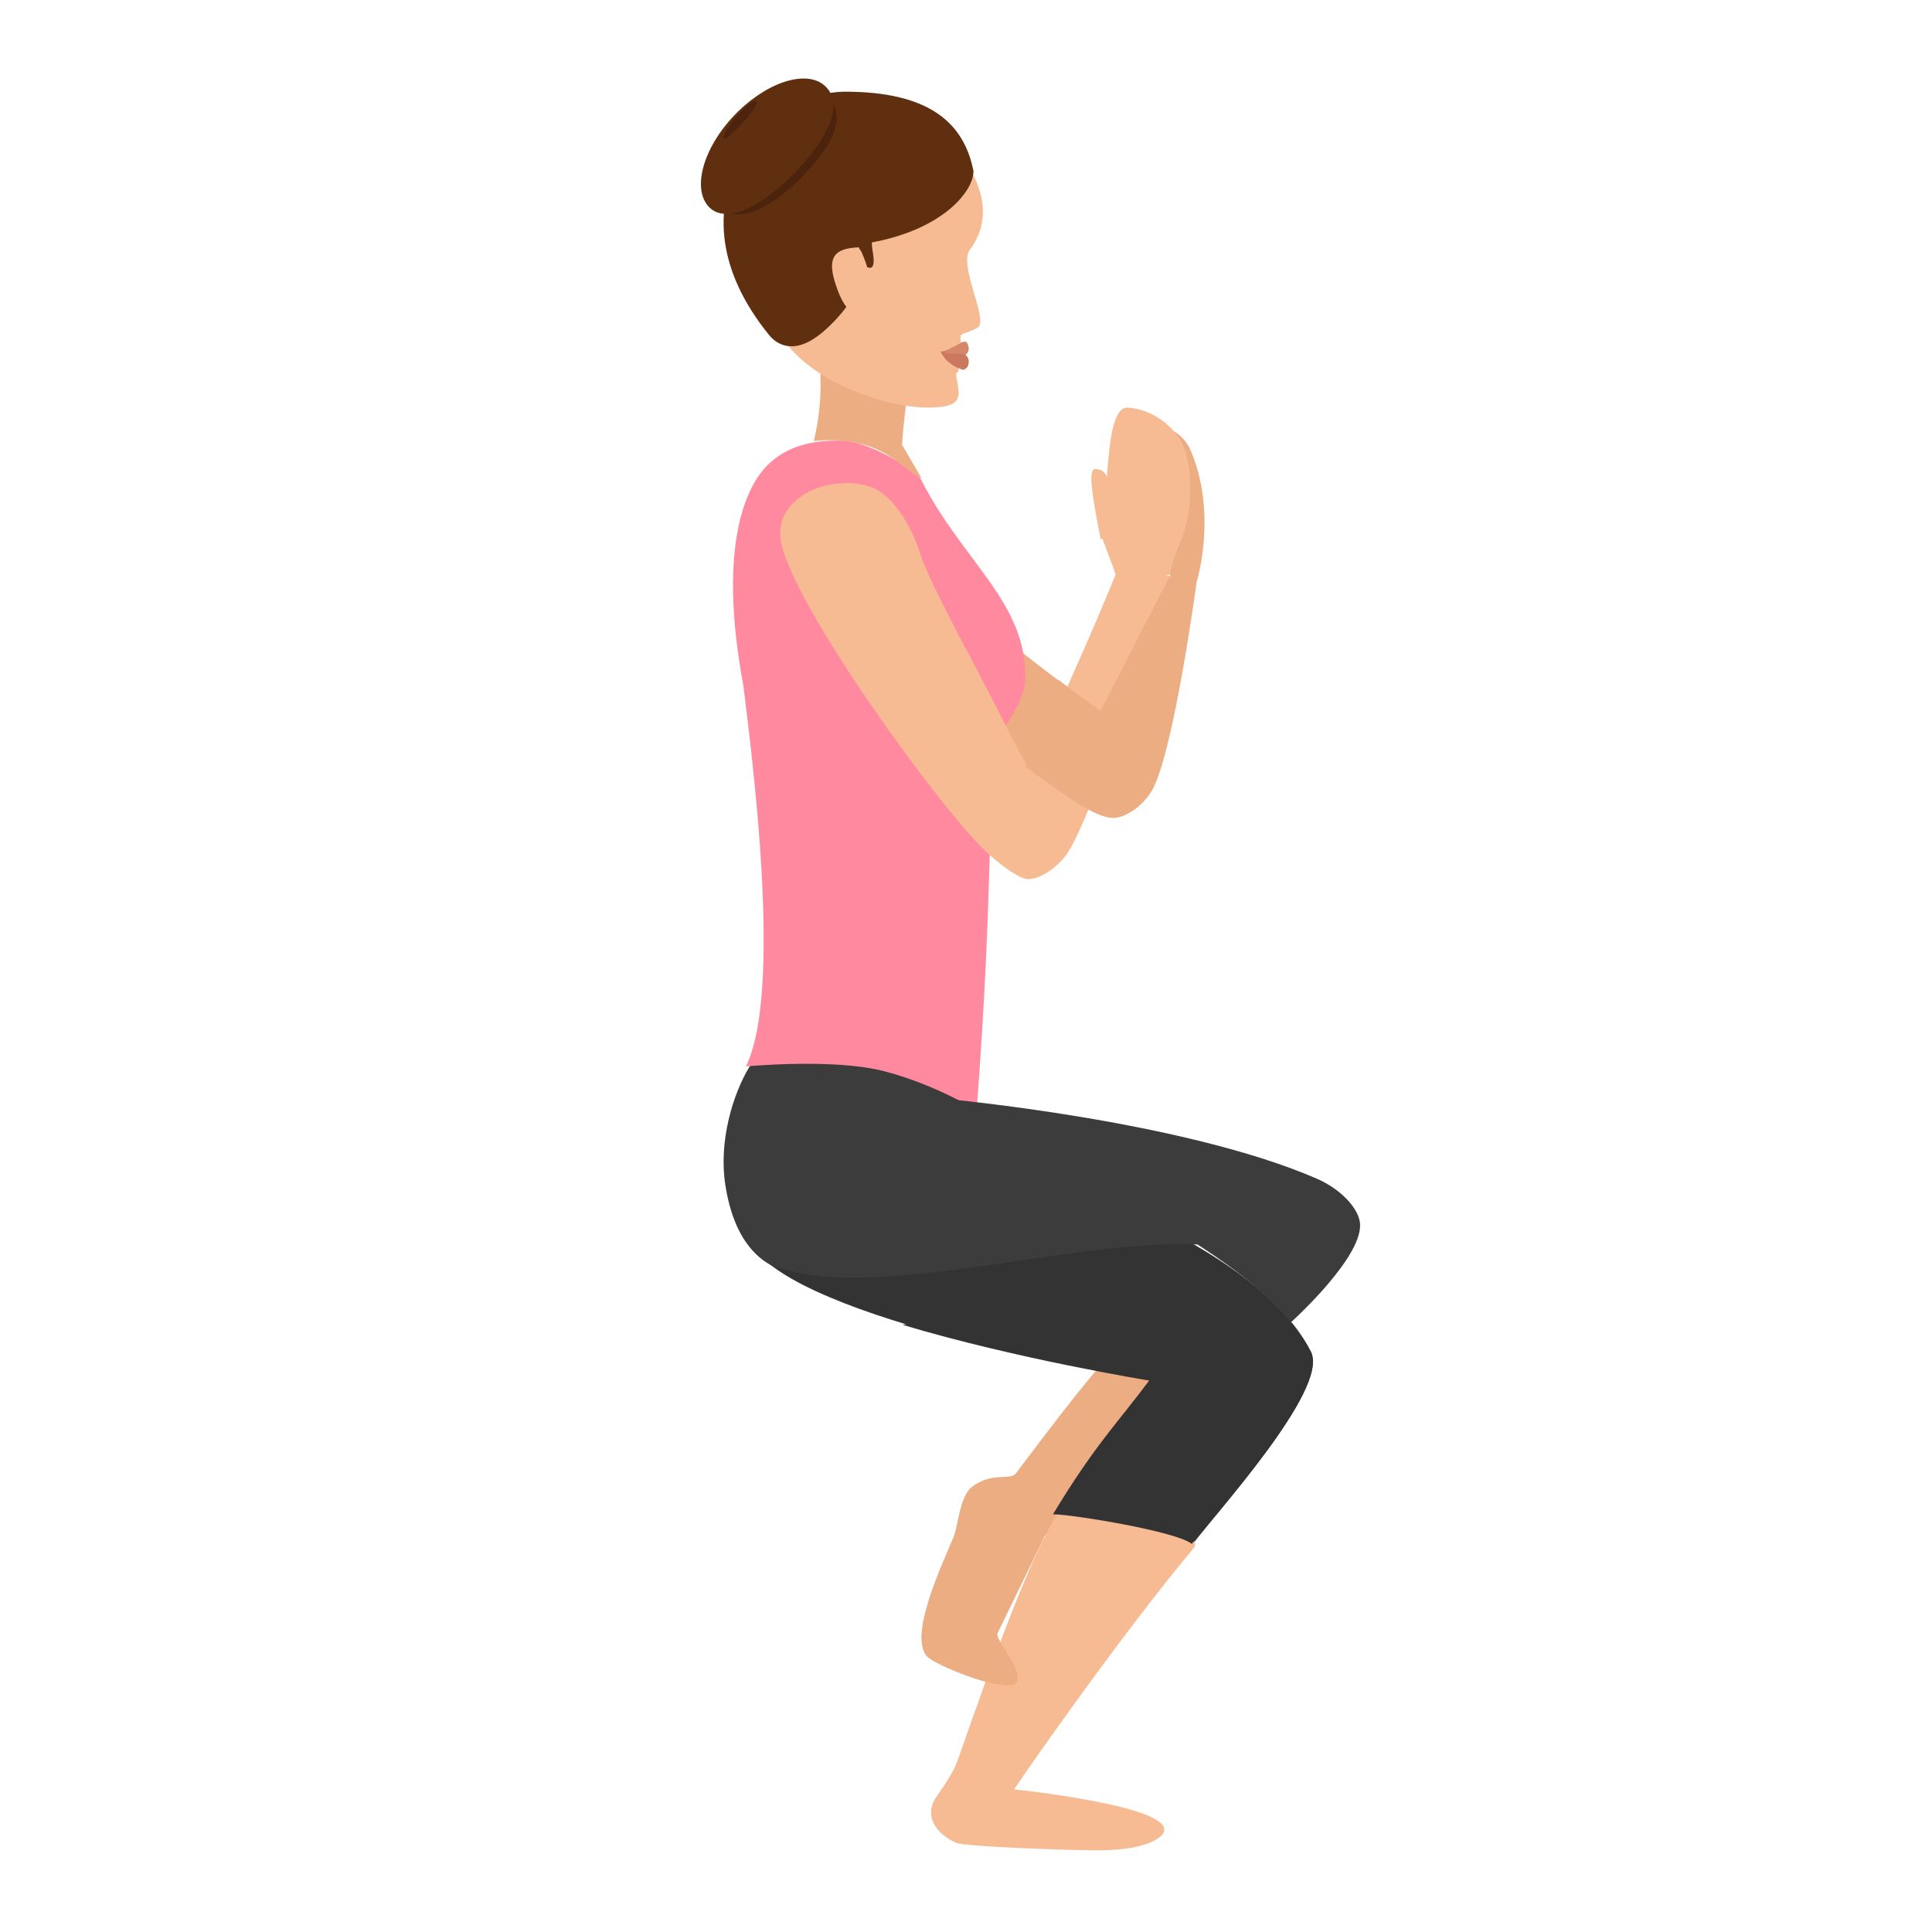
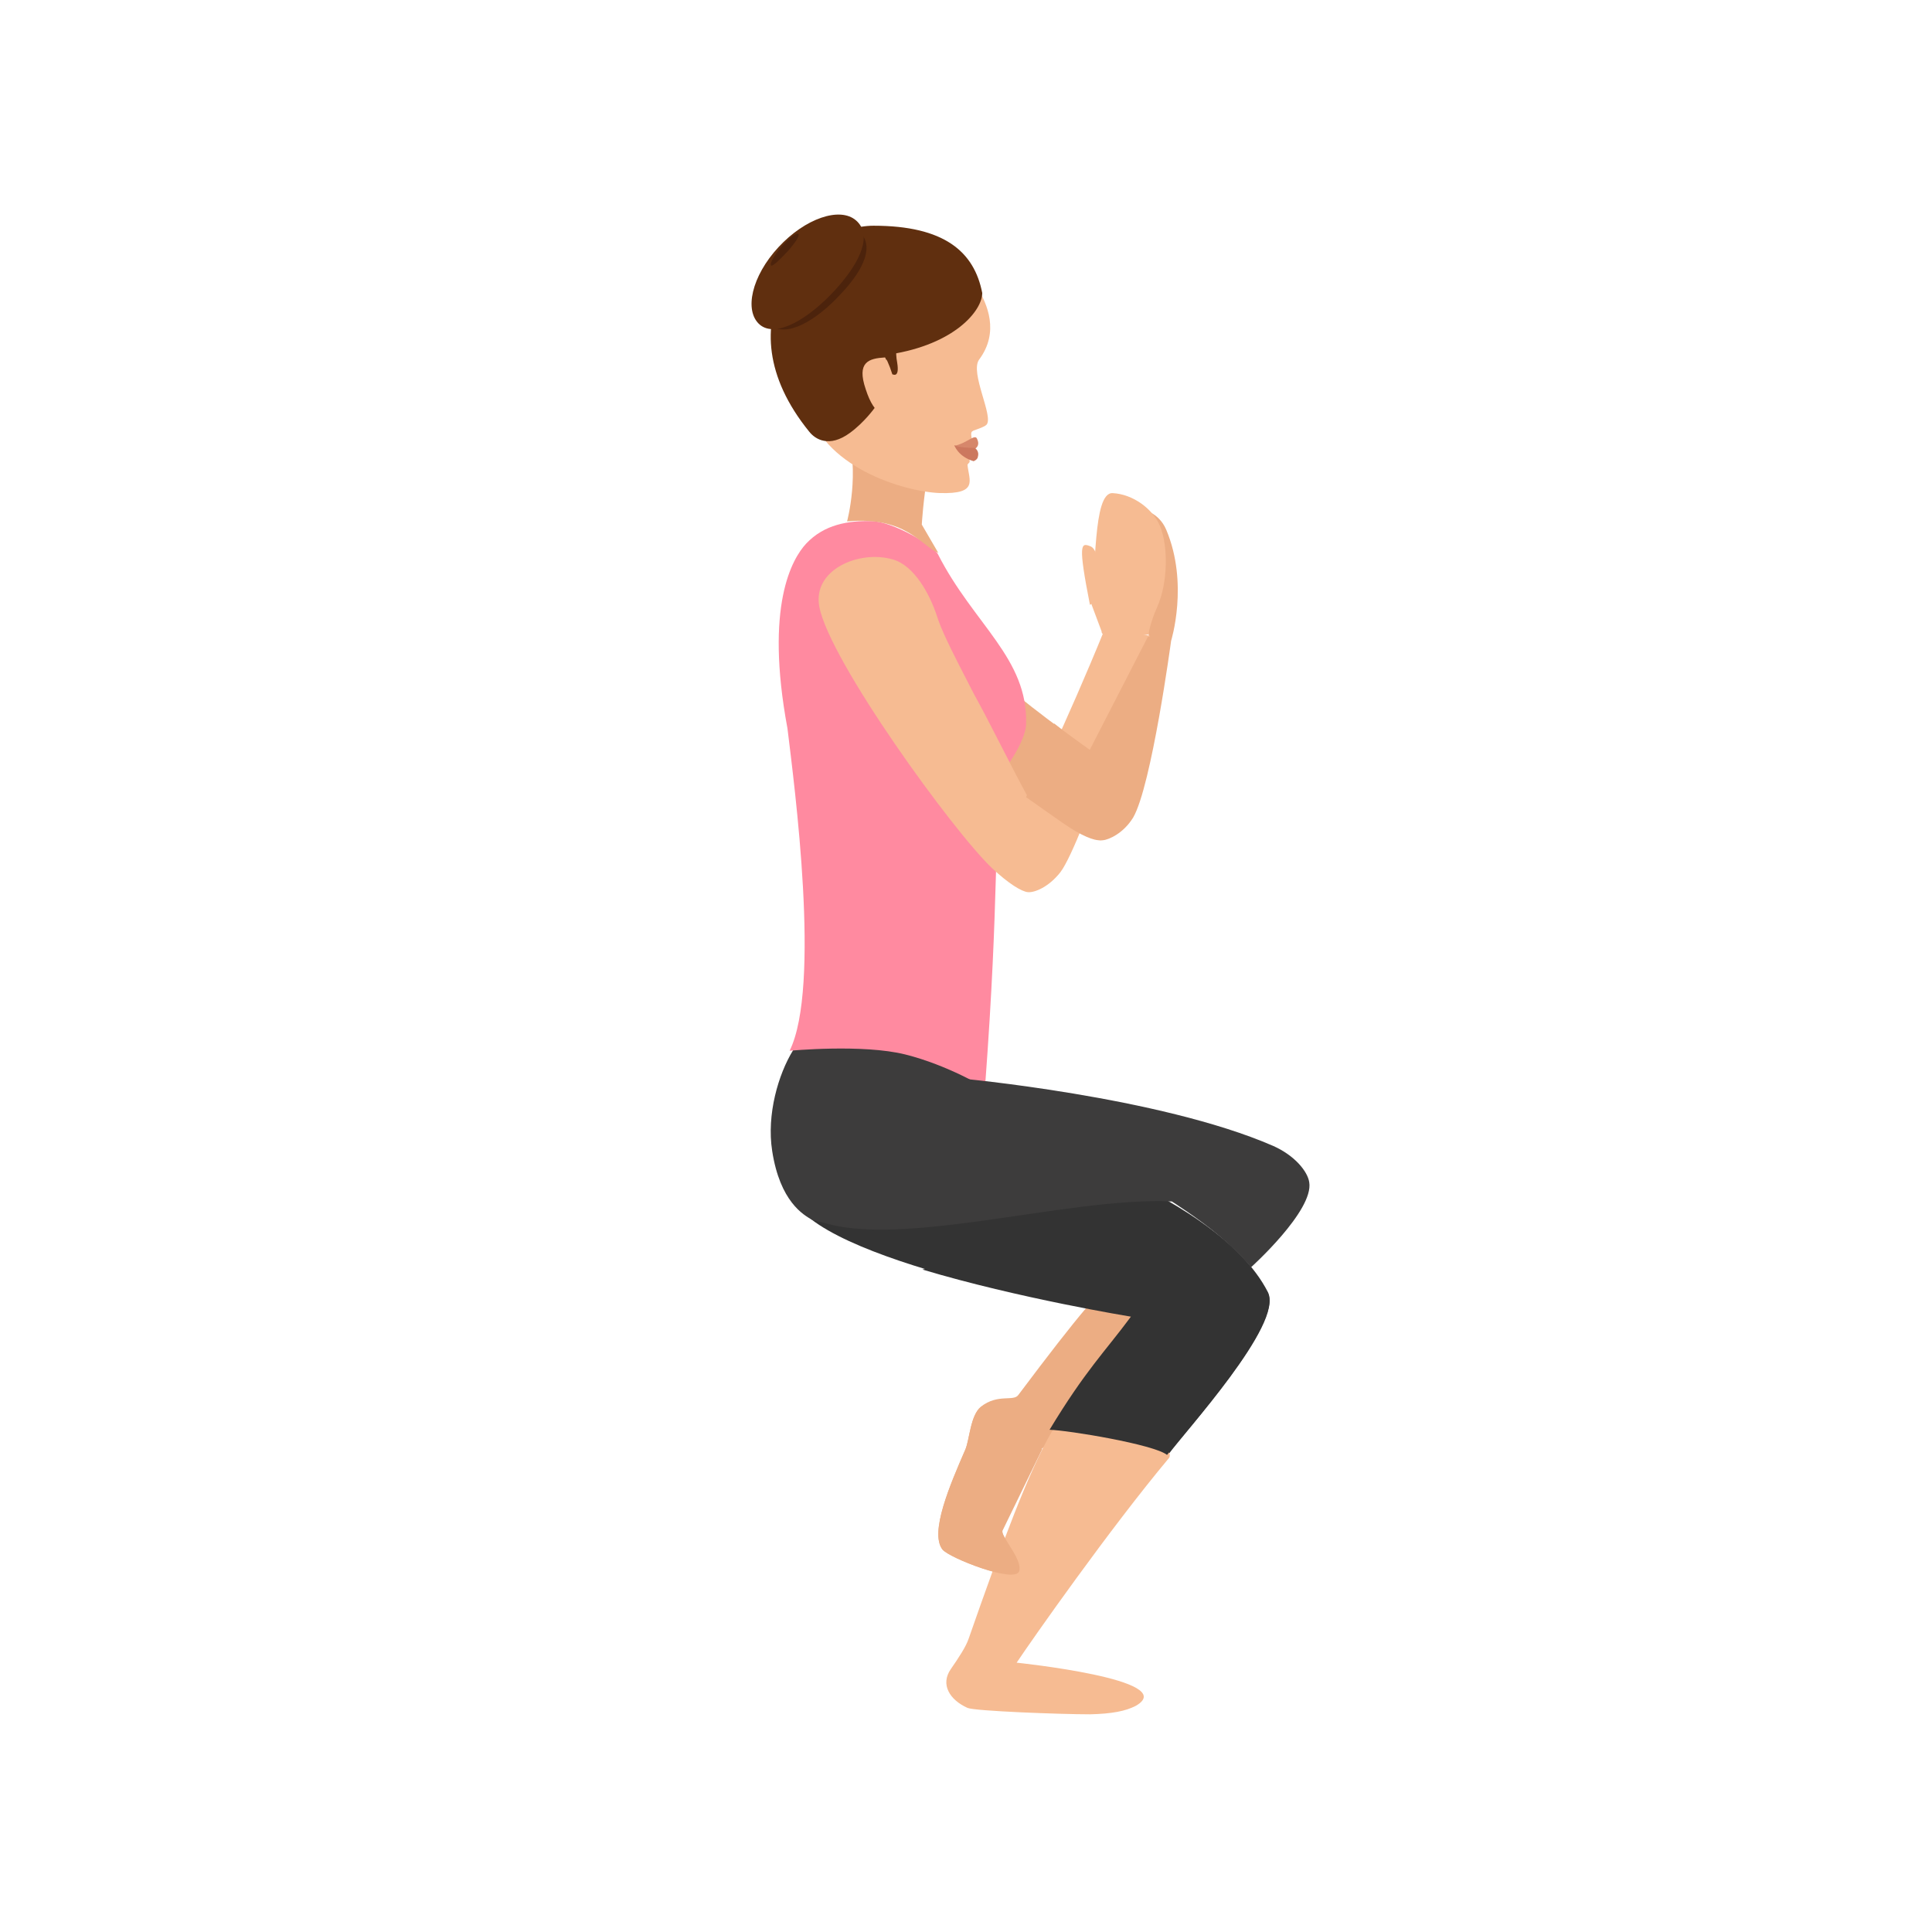
<svg xmlns="http://www.w3.org/2000/svg" width="497" height="497" viewBox="0 0 497 497" fill="none">
-   <path d="M238.316 425.864C234.416 420.686 240.591 406.285 245.305 395.444C246.605 392.369 246.93 384.926 250.018 382.499C255.218 378.453 259.931 381.042 261.394 378.939C280.246 353.858 286.097 347.062 296.011 338C307.875 326.997 332.415 353.049 327.377 356.123C303.974 371.01 275.208 389.942 268.545 395.282C268.545 395.282 263.507 405.314 256.518 420.039C255.706 421.657 262.857 428.777 261.557 432.499C260.581 436.382 240.429 428.453 238.316 425.864Z" fill="#ECAD83" />
-   <path d="M295.948 354.909C287.949 365.792 282.235 371.234 271.298 389.48C277.011 389.64 302.968 393.961 306.886 397.162C311.783 390.44 341.984 357.15 337.25 347.707C320.925 315.697 250.728 297.131 250.728 297.131C250.239 290.409 178.41 302.733 194.571 321.939C210.733 341.305 295.948 354.909 295.948 354.909Z" fill="#333333" />
-   <path d="M283.181 476C274.327 476 248.259 475.029 245.963 474.058C240.553 471.632 237.602 466.94 240.881 462.248C243.34 458.689 245.471 455.453 246.291 453.026C256.62 423.42 264.654 402.064 271.376 390.416C279.41 376.341 310.889 393.813 307.118 398.182C289.247 419.537 265.638 453.188 260.883 460.307C260.883 460.307 310.889 465.484 297.117 473.411C294.002 475.029 289.903 475.838 283.181 476Z" fill="#F6BB92" />
-   <path d="M268.617 395.476C268.617 395.476 259.218 380.666 259.056 380.183C256.787 380.344 253.546 380.022 249.981 382.758C246.74 385.173 246.578 392.579 245.281 395.637C240.582 406.424 234.423 420.752 238.313 425.903C240.257 428.479 260.515 436.367 261.649 432.504C262.783 428.801 255.815 421.878 256.625 420.108C263.756 405.458 268.617 395.476 268.617 395.476Z" fill="#ECAD83" />
-   <path d="M235.295 246.761C213.787 251.828 200.186 262.291 192.911 274.224C188.482 281.417 184.845 293.677 186.585 304.793C188.957 320.16 196.074 324.247 198.762 325.718C203.823 328.66 252.85 324.737 252.85 324.737C251.585 315.092 251.743 292.533 250.952 284.85C250.003 275.695 235.295 246.761 235.295 246.761Z" fill="#3D3C3C" />
-   <path d="M298.764 109.706C298.764 109.706 304.037 110.51 306.343 115.977C313.263 132.378 307.826 149.744 307.826 149.744C307.826 149.744 301.895 193.803 296.293 203.451C293.328 208.275 288.879 210.204 287.067 210.365C285.09 210.526 281.136 209.079 275.699 205.219C262.518 196.054 201.888 153.604 196.451 138.006C192.827 127.394 206.172 119.515 216.551 120.962C223.471 121.927 229.238 129.806 232.368 135.916C234.345 139.614 239.288 147.172 248.844 155.855C257.905 164.377 272.733 175.633 283.772 183.351L301.236 149.584L297.117 119.997L298.764 109.706Z" fill="#ECAD83" />
-   <path d="M263.748 175.108C264.397 155.068 247.85 144.803 236.981 123.459C235.683 120.852 223.354 113.52 216.865 113.357C209.727 113.194 202.427 114.335 196.911 120.2C192.693 124.762 184.257 138.937 191.233 176.411C193.342 193.845 201.453 254.944 191.882 274.333C191.882 274.333 214.107 272.215 227.085 275.473C240.063 278.732 251.256 285.575 251.256 285.575C255.799 224.802 253.69 209.649 256.61 189.609C256.61 189.772 263.586 180.648 263.748 175.108Z" fill="#FF8AA0" />
-   <path d="M301.366 148.2C301.366 148.2 281.045 211.102 274.162 220.088C270.557 224.663 266.296 226.297 264.33 226.133C262.363 225.97 258.43 223.519 253.514 218.945C241.715 207.835 204.023 155.879 200.909 139.378C198.779 128.104 213.036 122.059 223.196 125C229.752 126.797 234.504 135.62 236.634 142.155C237.945 146.24 240.076 150.814 247.778 165.682C252.694 174.505 259.25 188.065 264.658 197.868C264.658 197.868 275.801 175.322 287.764 145.913L301.366 148.2Z" fill="#F6BB92" />
-   <path d="M308.049 320.138C308.049 320.138 316.01 325.183 322.021 330.228C329.17 336.25 332.094 340.156 332.094 340.156C332.094 340.156 351.265 322.904 349.803 314.279C349.315 311.024 345.416 306.141 338.755 303.212C304.313 288.239 243.388 282.706 243.388 282.706C240.951 277.986 196.598 295.888 190.1 311.838C188.15 316.557 195.624 323.718 198.223 325.02C220.968 336.087 275.881 318.51 308.049 320.138Z" fill="#3D3C3C" />
-   <path d="M337.216 347.982C333.122 340.024 325.751 333.021 316.743 326.813C316.088 326.973 259.419 334.135 232.23 340.819C261.384 349.573 295.615 355.144 295.615 355.144C287.59 365.967 281.857 371.378 270.884 389.522C276.616 389.681 302.658 393.979 306.589 397.162C311.83 390.477 342.13 357.213 337.216 347.982Z" fill="#333333" />
-   <path d="M232.054 114.419C232.054 114.419 232.379 107.42 234.325 95.538L209.186 85.446C213.402 98.468 209.348 113.443 209.348 113.443C227.189 111.815 231.73 120.767 237.082 123.046L232.054 114.419Z" fill="#ECAD83" />
-   <path d="M249.479 64.27C255.746 55.861 251.89 47.286 248.997 42.504C240.321 27.499 230.681 26.015 218.31 26.015C201.921 26.015 195.816 70.207 197.262 77.627C200.957 96.92 226.986 104.505 237.59 104.835C249.319 105.165 246.427 101.042 245.945 96.26C245.945 96.095 246.587 95.436 246.587 95.436C246.587 93.787 246.427 91.478 247.551 89.335C247.551 89.335 247.069 87.85 247.069 87.026C247.069 86.531 247.069 86.201 247.712 85.872C249.479 85.212 251.086 84.718 251.729 84.058C253.978 81.584 246.587 68.228 249.479 64.27Z" fill="#F6BB92" />
-   <path d="M241.934 90.46C241.934 90.46 243.01 91.301 248.083 91.511C248.698 91.091 249.775 90.25 248.852 88.36C248.237 86.679 245.624 89.83 241.934 90.46Z" fill="#D6876B" />
-   <path d="M241.934 90.298C241.934 90.298 243.042 93.734 247.794 95.15C248.428 94.947 249.061 94.341 249.061 93.936C249.695 91.915 248.111 91.106 248.111 91.106C243.042 91.106 241.934 90.298 241.934 90.298Z" fill="#CC785E" />
-   <path d="M217.393 23.587C197.216 23.587 170.367 52.403 197.867 86.209C199.657 88.463 203.887 91.2 210.233 86.531C214.627 83.311 217.718 78.965 217.718 78.965C218.532 77.677 219.508 76.228 220.484 74.618C221.623 72.848 220.322 63.028 222.274 62.706C242.126 59.647 250.424 49.344 250.424 44.032C247.984 31.475 238.871 23.587 217.393 23.587Z" fill="#602F0F" />
-   <path d="M215.027 73.334C217.736 81.688 221.199 82.143 226.166 81.688L223.457 68.778L220.898 63.614C215.93 63.918 212.167 64.981 215.027 73.334Z" fill="#F6BB92" />
-   <path d="M186.174 53.777C181.471 49.779 183.742 40.184 191.039 32.348C198.337 24.512 208.229 21.314 212.932 25.312C217.635 29.31 214.878 36.506 207.418 44.342C200.12 52.338 190.877 57.775 186.174 53.777Z" fill="#4C230C" />
-   <path d="M224.574 65.195C224.249 63.57 224.249 62.108 224.249 60.97C224.249 59.183 224.574 58.208 224.574 58.208L218.725 60.32C218.725 61.133 218.725 62.108 218.725 62.92C218.725 62.92 219.375 62.758 220.512 62.433H220.35C221.162 63.733 222.137 65.683 223.112 68.77C223.112 68.608 225.387 70.233 224.574 65.195Z" fill="#602F0F" />
-   <path d="M182.812 53.657C177.937 49.432 180.374 38.87 188.499 30.095C196.624 21.32 207.186 17.745 212.061 21.97C216.936 26.195 213.849 34.157 205.886 42.932C197.924 51.707 187.849 57.882 182.812 53.657Z" fill="#602F0F" />
-   <path d="M186.227 35.655C185.774 35.169 187.134 32.576 189.4 29.984C191.666 27.391 193.933 25.608 194.537 26.095C194.99 26.581 193.782 28.525 191.364 31.28C189.098 33.711 186.681 36.141 186.227 35.655Z" fill="#4C230C" />
-   <path d="M286.695 146.865C286.36 149.9 300.957 147.824 300.957 147.824C300.957 147.824 301.293 144.629 303.642 139.358C306.83 132.17 306.997 121.148 304.481 114.919C302.299 109.648 296.259 105.175 290.051 104.856C283.843 104.536 285.353 129.934 283.172 137.441L286.695 146.865Z" fill="#F6BB92" />
-   <path d="M300.766 148.517L283.1 182.875C279.767 180.421 275.934 177.803 272.267 174.858C269.267 182.057 263.768 197.273 263.768 197.273C268.601 200.709 272.6 203.491 274.934 205.127C280.6 209.054 284.433 210.526 286.433 210.362C288.433 210.199 292.933 208.399 295.766 203.327C301.432 193.837 307.099 151.298 307.432 148.844C305.099 148.844 300.766 148.517 300.766 148.517Z" fill="#ECAD83" />
-   <path d="M285.494 130.573C285.494 130.573 286.355 121.989 283.159 120.959C280.455 119.929 279.471 120.1 283.159 138.814C283.282 138.642 285.126 138.642 285.494 130.573Z" fill="#F6BB92" />
+   <path d="M242.429 398.564C239.127 394.181 244.355 381.992 248.344 372.815C249.445 370.213 249.72 363.913 252.333 361.858C256.735 358.434 260.725 360.626 261.963 358.845C277.92 337.616 282.872 331.864 291.263 324.194C301.305 314.88 322.077 336.931 317.812 339.534C298.004 352.134 273.655 368.159 268.015 372.678C268.015 372.678 263.751 381.17 257.836 393.634C257.148 395.003 263.201 401.03 262.1 404.18C261.275 407.467 244.217 400.756 242.429 398.564Z" fill="#ECAD83" />
+   <path d="M291.21 338.506C284.44 347.718 279.603 352.324 270.346 367.767C275.182 367.903 297.152 371.56 300.468 374.27C304.613 368.58 330.176 340.402 326.169 332.409C312.351 305.315 252.935 289.601 252.935 289.601C252.521 283.911 191.723 294.342 205.403 310.599C219.082 326.991 291.21 338.506 291.21 338.506Z" fill="#333333" />
+   <path d="M280.403 441C272.91 441 250.844 440.179 248.902 439.357C244.322 437.303 241.824 433.332 244.6 429.36C246.681 426.348 248.485 423.609 249.179 421.555C257.922 396.495 264.722 378.419 270.412 368.56C277.212 356.646 303.856 371.435 300.665 375.133C285.538 393.209 265.555 421.692 261.53 427.717C261.53 427.717 303.856 432.099 292.199 438.809C289.563 440.179 286.093 440.863 280.403 441Z" fill="#F6BB92" />
+   <path d="M268.077 372.843C268.077 372.843 260.121 360.307 259.984 359.898C258.063 360.034 255.32 359.762 252.302 362.078C249.559 364.122 249.422 370.39 248.324 372.979C244.346 382.109 239.134 394.237 242.426 398.597C244.072 400.777 261.218 407.454 262.178 404.184C263.139 401.05 257.24 395.19 257.926 393.691C263.962 381.291 268.077 372.843 268.077 372.843Z" fill="#ECAD83" />
+   <path d="M239.872 246.966C221.666 251.256 210.154 260.111 203.996 270.212C200.248 276.3 197.169 286.678 198.642 296.087C200.65 309.093 206.674 312.552 208.949 313.798C213.233 316.288 254.731 312.967 254.731 312.967C253.66 304.804 253.794 285.709 253.124 279.206C252.321 271.457 239.872 246.966 239.872 246.966Z" fill="#3D3C3C" />
+   <path d="M293.594 130.96C293.594 130.96 298.056 131.64 300.009 136.268C305.866 150.15 301.264 164.849 301.264 164.849C301.264 164.849 296.243 202.142 291.502 210.308C288.992 214.391 285.226 216.024 283.693 216.16C282.019 216.296 278.672 215.071 274.07 211.805C262.914 204.047 211.595 168.116 206.993 154.914C203.925 145.931 215.221 139.262 224.007 140.487C229.864 141.304 234.744 147.973 237.394 153.145C239.067 156.275 243.251 162.672 251.339 170.021C259.009 177.235 271.56 186.762 280.903 193.295L295.685 164.713L292.199 139.671L293.594 130.96Z" fill="#ECAD83" />
+   <path d="M263.955 186.318C264.504 169.355 250.498 160.667 241.298 142.601C240.2 140.394 229.764 134.188 224.272 134.05C218.23 133.912 212.051 134.878 207.382 139.843C203.812 143.704 196.672 155.702 202.577 187.421C204.362 202.177 211.227 253.893 203.126 270.304C203.126 270.304 221.937 268.511 232.922 271.269C243.907 274.027 253.382 279.82 253.382 279.82C257.226 228.38 255.441 215.554 257.913 198.592C257.913 198.729 263.817 191.007 263.955 186.318Z" fill="#FF8AA0" />
+   <path d="M295.796 163.542C295.796 163.542 278.596 216.784 272.77 224.39C269.719 228.262 266.112 229.645 264.448 229.507C262.783 229.369 259.454 227.294 255.293 223.422C245.306 214.018 213.402 170.042 210.767 156.075C208.964 146.533 221.031 141.416 229.631 143.905C235.18 145.426 239.202 152.894 241.006 158.426C242.115 161.883 243.919 165.755 250.438 178.339C254.599 185.807 260.148 197.285 264.725 205.583C264.725 205.583 274.157 186.499 284.283 161.606L295.796 163.542Z" fill="#F6BB92" />
+   <path d="M301.453 309.075C301.453 309.075 308.191 313.345 313.279 317.615C319.33 322.712 321.805 326.018 321.805 326.018C321.805 326.018 338.032 311.417 336.794 304.116C336.381 301.36 333.081 297.228 327.443 294.748C298.29 282.075 246.722 277.391 246.722 277.391C244.659 273.396 207.118 288.549 201.618 302.049C199.967 306.044 206.293 312.105 208.493 313.207C227.745 322.575 274.225 307.697 301.453 309.075Z" fill="#3D3C3C" />
+   <path d="M326.14 332.642C322.675 325.907 316.436 319.979 308.811 314.725C308.257 314.86 260.291 320.922 237.278 326.58C261.954 333.99 290.928 338.705 290.928 338.705C284.135 347.865 279.283 352.446 269.995 367.803C274.847 367.938 296.889 371.575 300.216 374.27C304.653 368.612 330.299 340.456 326.14 332.642Z" fill="#333333" />
+   <path d="M237.129 134.949C237.129 134.949 237.403 129.025 239.051 118.968L217.772 110.426C221.341 121.448 217.909 134.123 217.909 134.123C233.01 132.745 236.854 140.322 241.384 142.251L237.129 134.949Z" fill="#ECAD83" />
+   <path d="M251.878 92.502C257.182 85.384 253.918 78.126 251.47 74.079C244.126 61.378 235.967 60.122 225.495 60.122C211.624 60.122 206.456 97.527 207.68 103.808C210.808 120.137 232.839 126.558 241.814 126.837C251.742 127.116 249.294 123.627 248.886 119.579C248.886 119.44 249.43 118.881 249.43 118.881C249.43 117.486 249.294 115.532 250.246 113.717C250.246 113.717 249.838 112.461 249.838 111.763C249.838 111.344 249.838 111.065 250.382 110.786C251.878 110.228 253.238 109.809 253.782 109.251C255.686 107.157 249.43 95.852 251.878 92.502Z" fill="#F6BB92" />
+   <path d="M245.491 114.67C245.491 114.67 246.402 115.381 250.696 115.559C251.217 115.203 252.128 114.492 251.347 112.892C250.826 111.469 248.614 114.136 245.491 114.67Z" fill="#D6876B" />
+   <path d="M245.491 114.532C245.491 114.532 246.429 117.441 250.451 118.639C250.988 118.468 251.524 117.954 251.524 117.612C252.06 115.901 250.719 115.217 250.719 115.217C246.429 115.217 245.491 114.532 245.491 114.532Z" fill="#CC785E" />
+   <path d="M224.719 58.066C207.64 58.066 184.915 82.457 208.191 111.071C209.706 112.979 213.287 115.295 218.659 111.344C222.377 108.619 224.994 104.94 224.994 104.94C225.683 103.85 226.509 102.623 227.336 101.261C228.3 99.762 227.198 91.45 228.851 91.177C245.653 88.589 252.678 79.868 252.678 75.371C250.612 64.743 242.899 58.066 224.719 58.066Z" fill="#602F0F" />
+   <path d="M222.716 100.174C225.01 107.245 227.94 107.63 232.145 107.245L229.851 96.318L227.685 91.947C223.481 92.204 220.295 93.104 222.716 100.174Z" fill="#F6BB92" />
+   <path d="M198.294 83.62C194.314 80.237 196.235 72.115 202.412 65.482C208.589 58.85 216.962 56.143 220.943 59.527C224.923 62.911 222.59 69.002 216.276 75.634C210.099 82.402 202.275 87.004 198.294 83.62Z" fill="#4C230C" />
+   <path d="M230.798 93.285C230.523 91.909 230.523 90.672 230.523 89.709C230.523 88.196 230.798 87.371 230.798 87.371L225.846 89.159C225.846 89.846 225.846 90.672 225.846 91.359C225.846 91.359 226.396 91.222 227.359 90.947H227.222C227.909 92.047 228.735 93.698 229.56 96.311C229.56 96.173 231.485 97.549 230.798 93.285Z" fill="#602F0F" />
+   <path d="M195.449 83.519C191.322 79.942 193.386 71.002 200.263 63.575C207.14 56.148 216.08 53.122 220.206 56.698C224.332 60.274 221.719 67.014 214.979 74.441C208.24 81.868 199.712 87.095 195.449 83.519Z" fill="#602F0F" />
+   <path d="M198.34 68.282C197.956 67.87 199.107 65.676 201.025 63.481C202.943 61.287 204.862 59.778 205.373 60.189C205.757 60.601 204.734 62.247 202.688 64.578C200.769 66.636 198.723 68.693 198.34 68.282Z" fill="#4C230C" />
+   <path d="M283.378 162.412C283.094 164.981 295.45 163.224 295.45 163.224C295.45 163.224 295.734 160.519 297.722 156.058C300.42 149.974 300.562 140.645 298.432 135.372C296.586 130.91 291.473 127.124 286.219 126.854C280.964 126.584 282.242 148.081 280.396 154.435L283.378 162.412Z" fill="#F6BB92" />
+   <path d="M295.288 163.81L280.335 192.892C277.514 190.815 274.269 188.599 271.166 186.106C268.627 192.2 263.972 205.079 263.972 205.079C268.063 207.987 271.448 210.341 273.423 211.726C278.219 215.05 281.464 216.296 283.156 216.158C284.849 216.019 288.658 214.496 291.056 210.203C295.852 202.171 300.648 166.164 300.93 164.087C298.955 164.087 295.288 163.81 295.288 163.81Z" fill="#ECAD83" />
+   <path d="M282.362 148.622C282.362 148.622 283.09 141.356 280.385 140.484C278.096 139.612 277.264 139.758 280.385 155.597C280.489 155.452 282.049 155.452 282.362 148.622Z" fill="#F6BB92" />
</svg>
